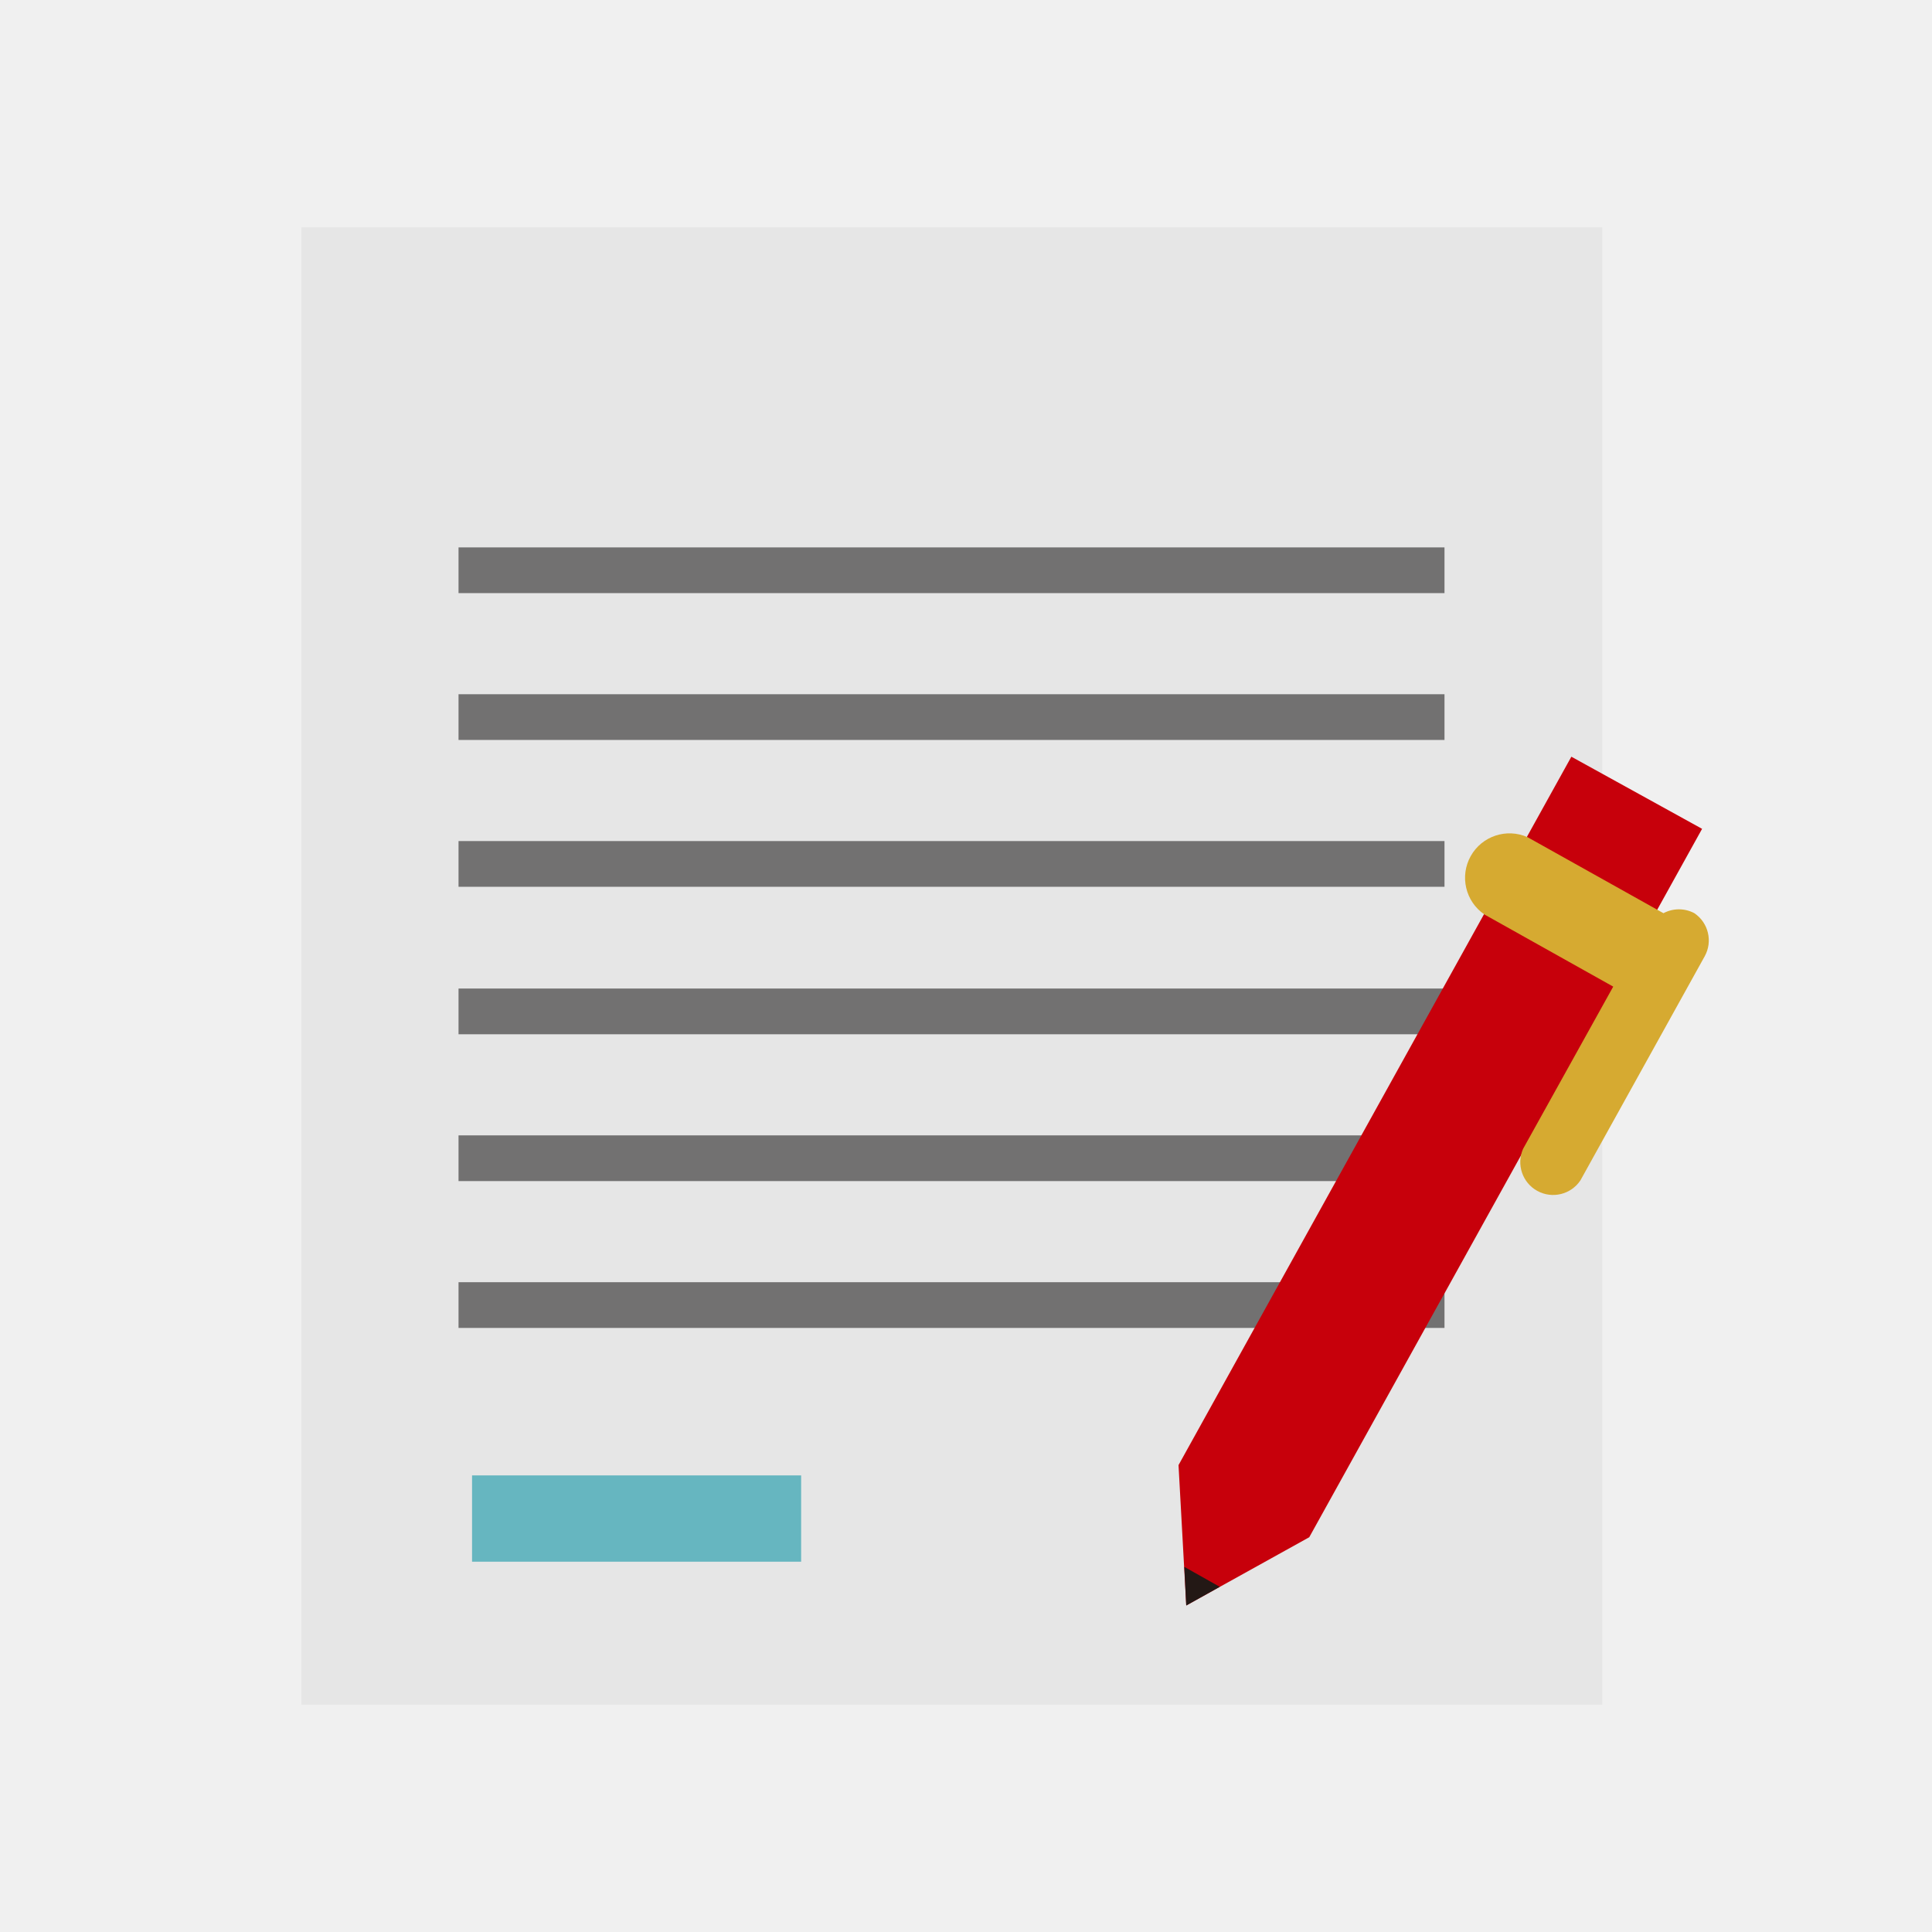
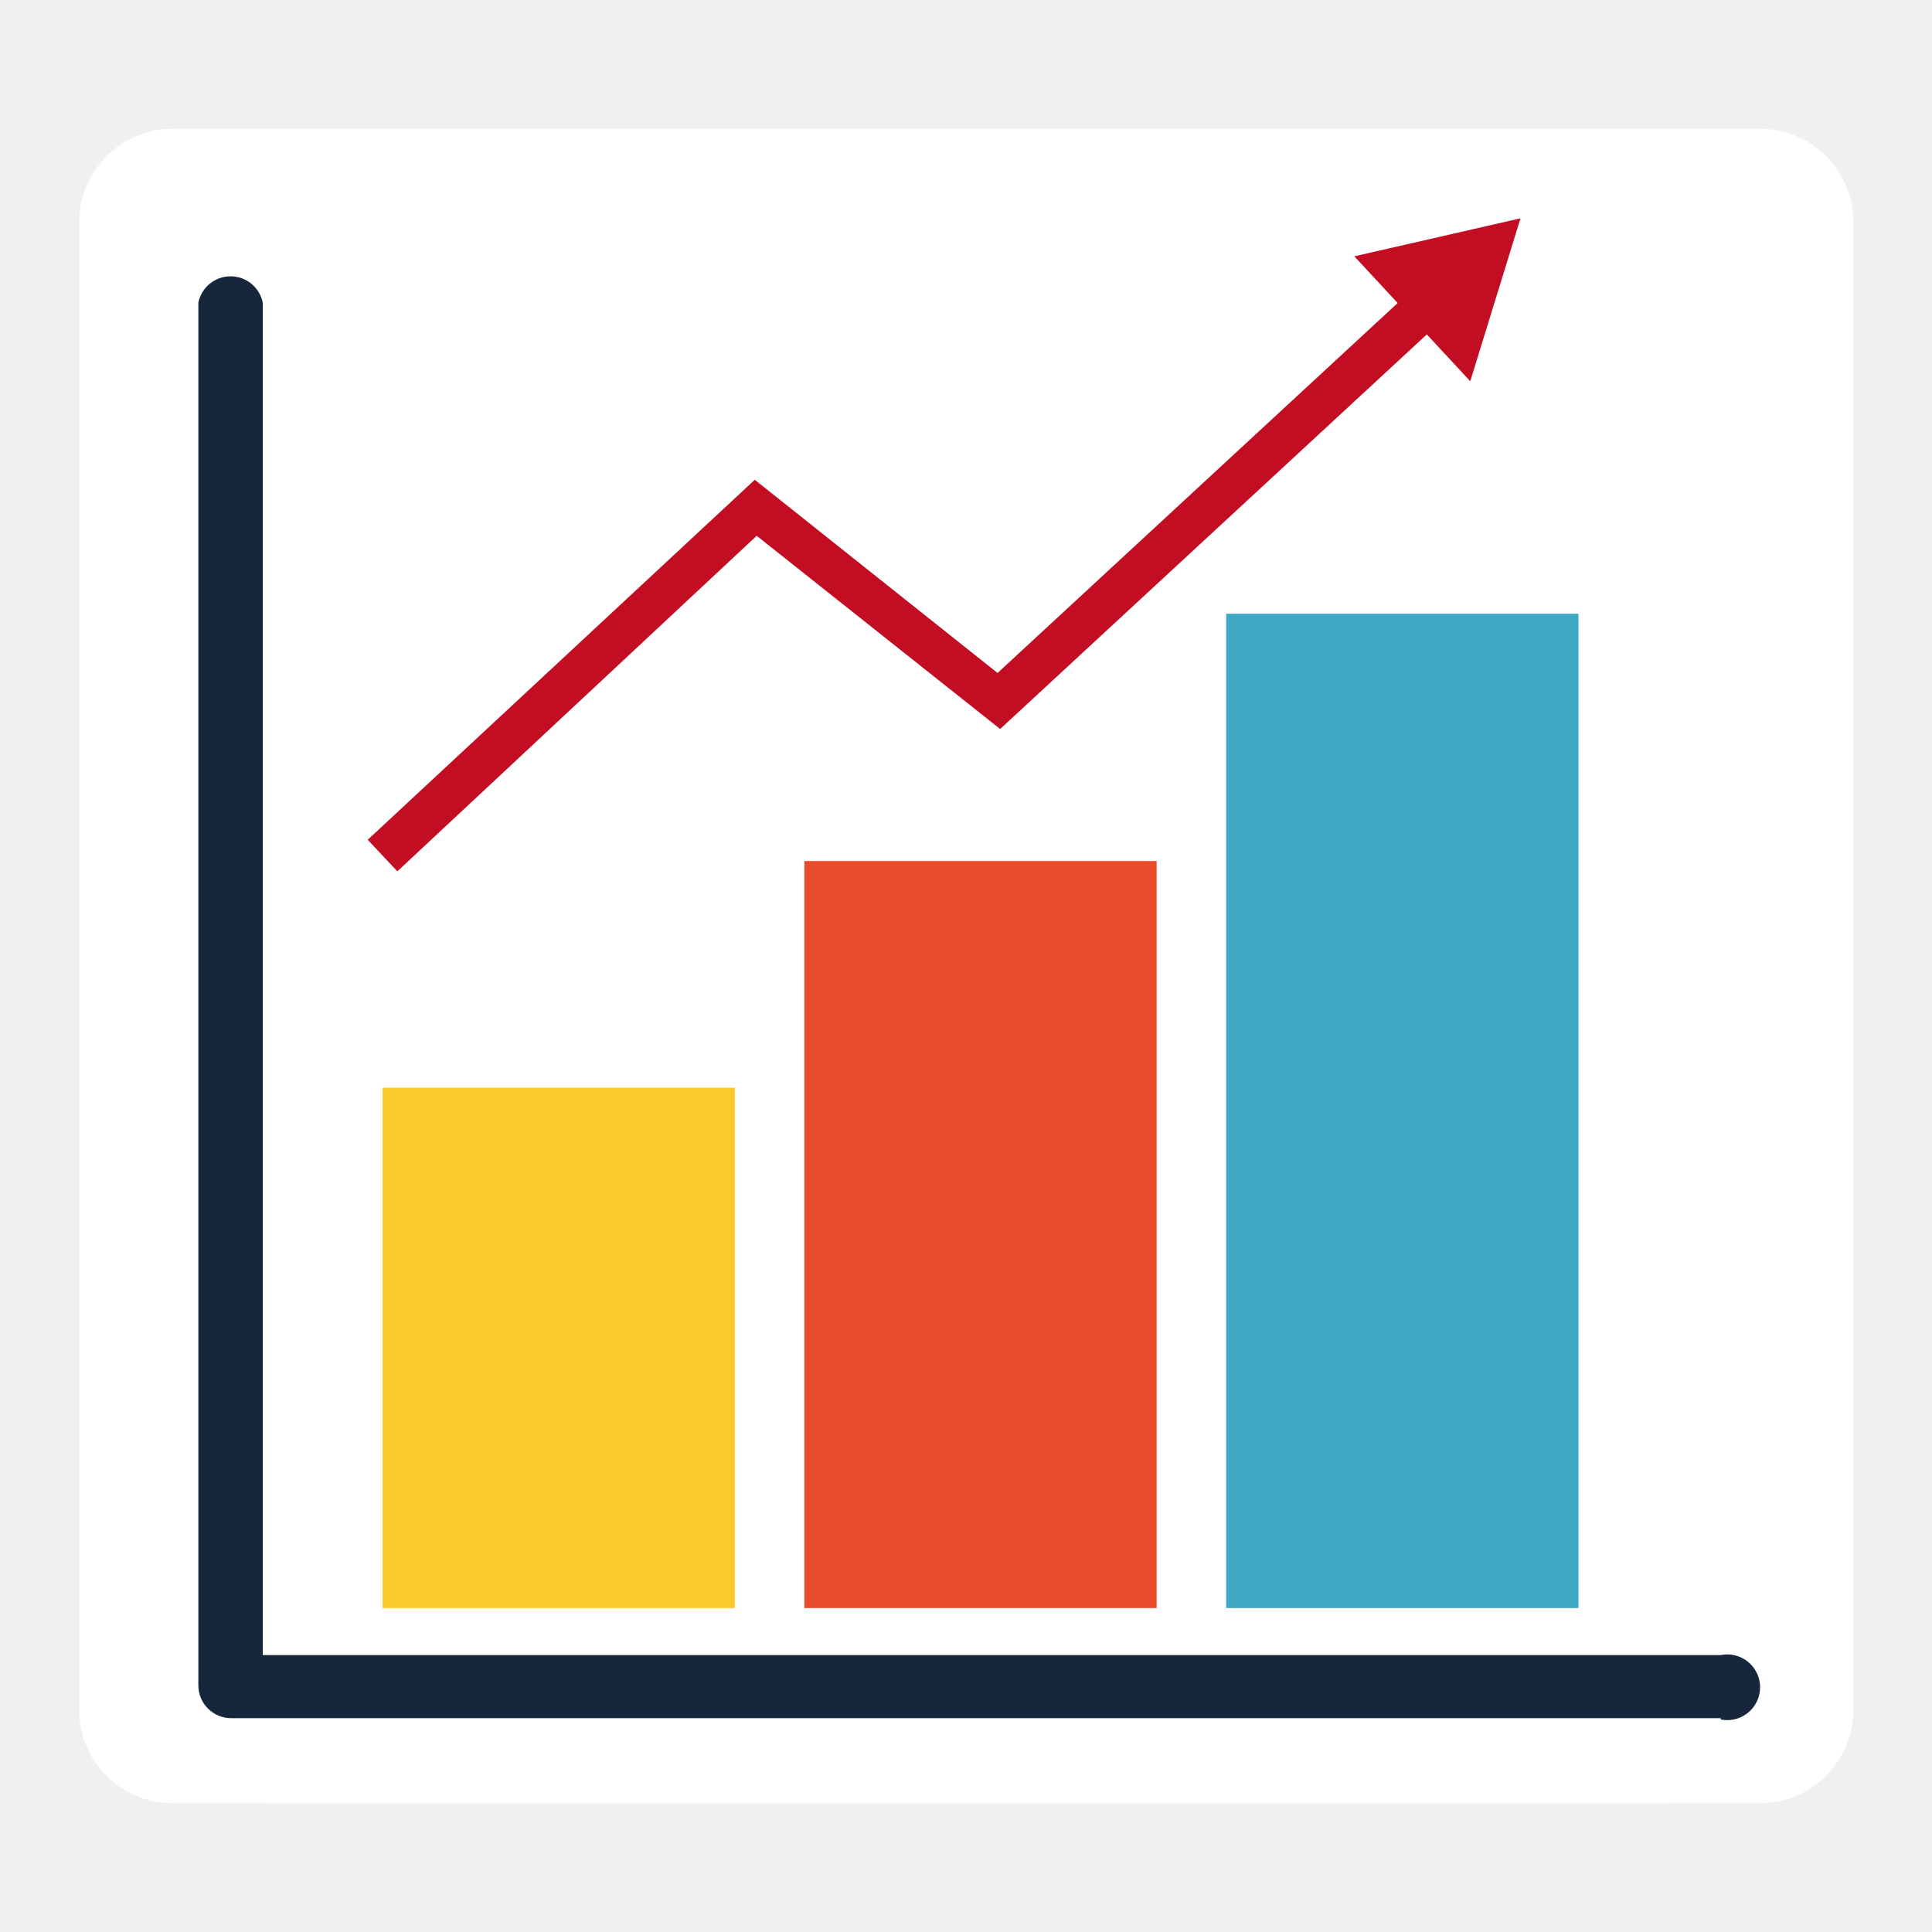
<svg xmlns="http://www.w3.org/2000/svg" id="圖層_1" data-name="圖層 1" viewBox="0 0 30 30">
-   <rect x="4.68" y="3.53" width="20.2" height="22.94" fill="#e6e6e6" />
-   <rect x="7.12" y="8.5" width="15.31" height="0.71" fill="#727171" />
-   <rect x="7.12" y="10.78" width="15.31" height="0.71" fill="#727171" />
-   <rect x="7.12" y="13.06" width="15.31" height="0.71" fill="#727171" />
-   <rect x="7.12" y="15.35" width="15.31" height="0.71" fill="#727171" />
-   <rect x="7.12" y="17.63" width="15.31" height="0.71" fill="#727171" />
-   <rect x="7.12" y="19.91" width="15.31" height="0.71" fill="#727171" />
-   <rect x="7.33" y="22.91" width="5.11" height="1.34" fill="#66b6c0" />
-   <polygon points="24.4 11.75 18.3 22.75 18.42 24.93 20.33 23.87 26.43 12.87 24.4 11.75" fill="#c7000b" />
-   <path d="M26.31,14.18a.51.51,0,0,0-.48,0L23.72,13a.69.69,0,0,0-.67,1.2l2,1.12-1.4,2.52a.51.51,0,0,0,.89.49l1.93-3.48A.51.51,0,0,0,26.31,14.18Z" fill="#d6aa31" />
-   <polygon points="18.94 24.64 18.39 24.33 18.42 24.93 18.94 24.64" fill="#231815" />
+   <rect x="2.78" y="2" width="26" height="26" rx="1.45" ry="1.45" fill="#fff" />
+   <rect x="1.23" y="2" width="26" height="26" rx="1.45" ry="1.45" fill="#fff" />
+   <rect x="5.94" y="16.89" width="5.47" height="8.08" fill="#fcc92c" />
+   <rect x="12.49" y="13.37" width="5.47" height="11.6" fill="#e94c2c" />
+   <rect x="19.04" y="9.53" width="5.47" height="15.44" fill="#3fa8c2" />
+   <path d="M26.72,26.68H3.59a.51.51,0,0,1-.51-.51V4.7a.51.51,0,0,1,1,0v21H26.72a.51.51,0,1,1,0,1Z" fill="#16273c" />
+   <polygon points="6.17 13.53 5.71 13.04 11.72 7.45 15.49 10.45 21.99 4.44 22.44 4.93 15.53 11.32 11.75 8.32 6.17 13.53" fill="#c30d23" />
+   <polygon points="22.83 5.92 23.61 3.39 21.03 3.98 22.83 5.92" fill="#c30d23" />
</svg>
